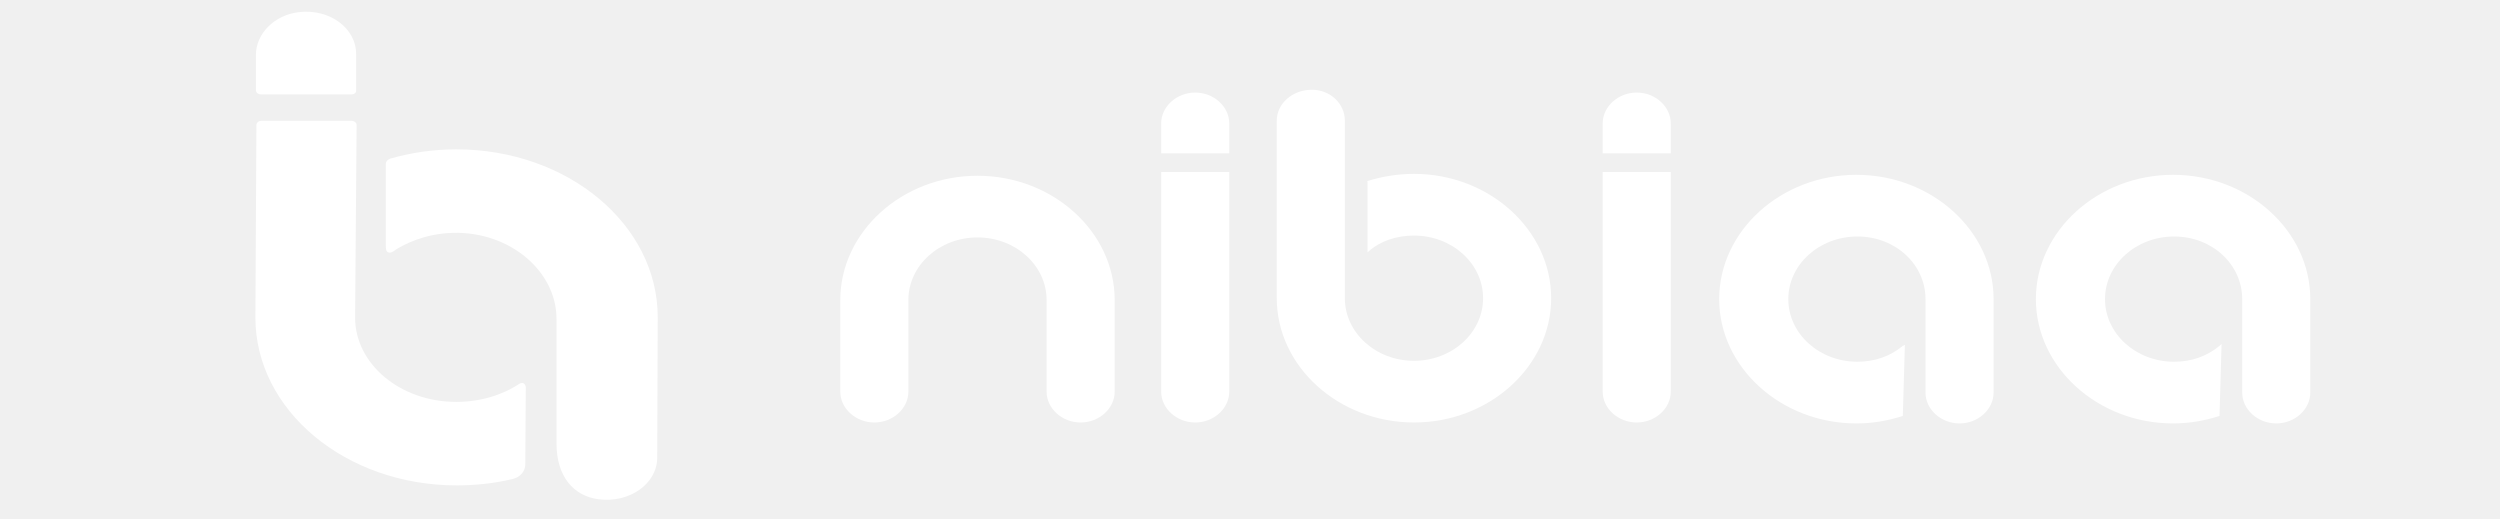
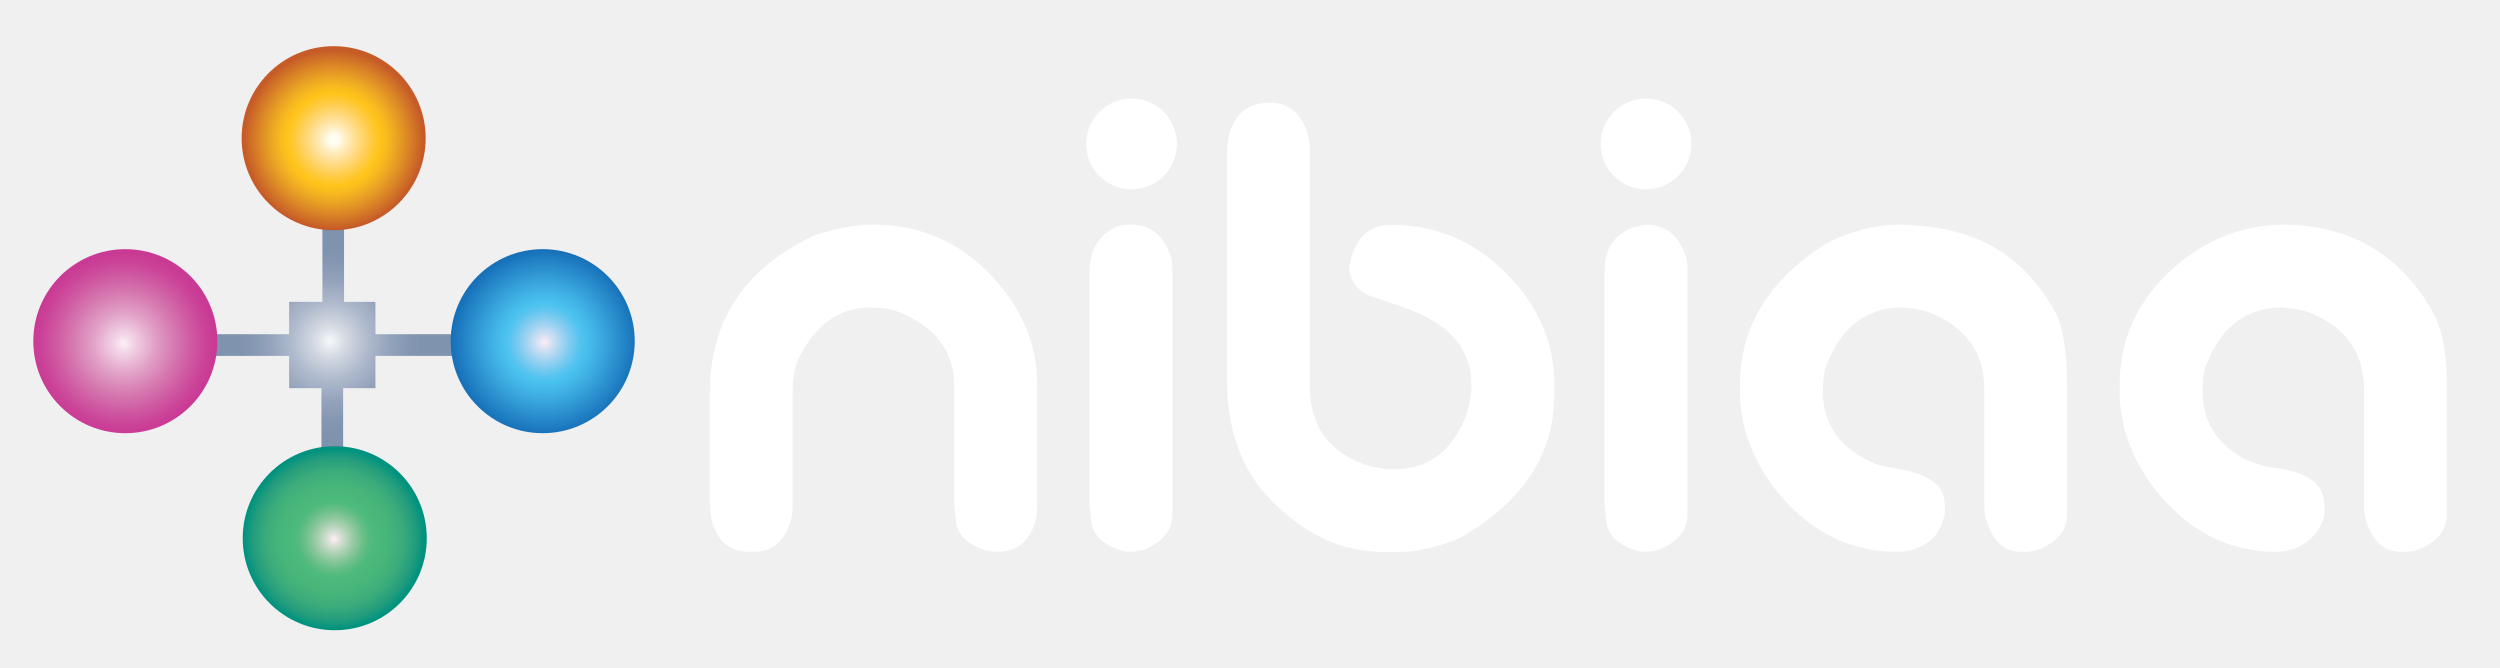
- <svg xmlns="http://www.w3.org/2000/svg" id="svg2" height="320" width="1543.4" version="1.1" viewBox="0 0 1543.427 320">
-   <defs id="defs76" />
-   <g id="Layer_2-2" transform="matrix(3.36585,0,0,2.734604,-298.9935,-1056.212)" style="fill:#0000ff">
-     <path class="st0" d="m 314.304,474.659 c 0,3.798 -2.838,6.963 -6.244,6.963 -3.406,0 -6.244,-3.165 -6.244,-6.963 v -49.588 h 12.488 z" id="path123" style="fill:#ffffff;stroke-width:1.998" />
-     <path class="st0" d="m 314.304,420.85 h -12.488 v -6.752 c 0,-3.798 2.838,-6.963 6.244,-6.963 3.406,0 6.244,3.165 6.244,6.963 z" id="path125" style="fill:#ffffff;stroke-width:1.998" />
-     <g id="g129" style="fill:#ffffff" transform="matrix(1.892137,0,0,2.110123,-194.1027,-520.4757)">
-       <path class="st0" d="m 282,449.1 c 1.4,-0.5 3,-0.8 4.6,-0.8 7.3,0 13.3,6 13.3,13.3 0,7.3 -6,13.3 -13.3,13.3 -7.3,0 -13.3,-6 -13.3,-13.3 v -19 c 0,-1.8 1.5,-3.3 3.4,-3.3 1.8,0 3.2,1.5 3.2,3.3 v 19 c 0,3.7 3,6.7 6.7,6.7 3.7,0 6.7,-3 6.7,-6.7 0,-3.7 -3,-6.7 -6.7,-6.7 -1.7,0 -3.3,0.6 -4.4,1.7 0,0 -0.1,0.1 -0.1,0.1 v -7.6 z" id="path127" style="fill:#ffffff" />
-     </g>
-     <path class="st0" d="m 395.287,474.659 c 0,3.798 -2.838,6.963 -6.244,6.963 -3.406,0 -6.244,-3.165 -6.244,-6.963 v -49.588 h 12.488 z" id="path131" style="fill:#ffffff;stroke-width:1.998" />
-     <path class="st0" d="m 395.287,420.85 h -12.488 v -6.752 c 0,-3.798 2.838,-6.963 6.244,-6.963 3.406,0 6.244,3.165 6.244,6.963 z" id="path133" style="fill:#ffffff;stroke-width:1.998" />
-     <g id="g137" style="fill:#ffffff" transform="matrix(1.892137,0,0,2.110123,-191.854,-520.4757)">
-       <path class="st0" d="m 332.8,474.2 c -1.4,0.5 -2.9,0.8 -4.5,0.8 -7.3,0 -13.3,-6 -13.3,-13.3 0,-7.3 6,-13.3 13.3,-13.3 7.3,0 13.3,6 13.3,13.3 v 10 c 0,1.8 -1.5,3.3 -3.3,3.3 -1.8,0 -3.3,-1.5 -3.3,-3.3 v -10 c 0,-3.7 -2.9,-6.7 -6.6,-6.7 -3.7,0 -6.7,3 -6.7,6.7 0,3.7 3,6.7 6.7,6.7 1.7,0 3.2,-0.6 4.4,-1.7 0.1,0 0.1,-0.1 0.2,-0.1 z" id="path135" style="fill:#ffffff" />
-     </g>
-     <g id="g141" style="fill:#ffffff" transform="matrix(1.892137,0,0,2.110123,-191.854,-520.4757)">
-       <path class="st0" d="m 363.5,474.2 c -1.4,0.5 -2.9,0.8 -4.5,0.8 -7.3,0 -13.3,-6 -13.3,-13.3 0,-7.3 6,-13.3 13.3,-13.3 7.3,0 13.3,6 13.3,13.3 v 10 c 0,1.8 -1.5,3.3 -3.3,3.3 -1.8,0 -3.3,-1.5 -3.3,-3.3 v -10 c 0,-3.7 -2.9,-6.7 -6.6,-6.7 -3.7,0 -6.7,3 -6.7,6.7 0,3.7 3,6.7 6.7,6.7 1.7,0 3.2,-0.6 4.4,-1.7 0.1,-0.1 0.1,-0.1 0.2,-0.2 z" id="path139" style="fill:#ffffff" />
-     </g>
-     <g id="g147-5" transform="matrix(0.9235712,0,0,0.9471408,-105.3742,110.9041)" style="fill:#ffffff">
-       <path class="st0" d="m 313.4,382.2 c -3.4,2.7 -7.8,4.3 -12.5,4.3 -11.1,0 -20.1,-9 -20.1,-20.1 l 0.3,-45.9 c 0,-0.6 -0.5,-1 -1,-1 h -17.9 c -0.6,0 -1,0.5 -1,1 l -0.2,45.9 c 0,22.1 17.9,40 40,40 3.8,0 7.5,-0.5 11,-1.5 1.6,-0.4 2.6,-1.9 2.6,-3.5 l 0.1,-18.5 c 0,0 -0.1,-0.6 -0.4,-0.8 -0.4,-0.3 -0.9,0.1 -0.9,0.1 z" id="path143-9" style="fill:#ffffff" />
-       <path class="st0" d="m 286.9,349 c 0,0.8 0,1.6 0.4,1.8 0.5,0.3 1,0 1.7,-0.7 3.2,-2.3 7.1,-3.8 11.3,-3.9 11.3,-0.3 20.5,9.2 20.5,20.5 v 29.7 c 0,7.9 3.4,12.5 8.3,13.3 6.3,1 11.7,-3.8 11.7,-9.9 l 0.1,-33.5 c 0,-22.1 -17.9,-40 -40,-40 -4.6,0 -9,0.8 -13.1,2.2 -0.5,0.2 -0.9,0.7 -0.9,1.3 z" id="path145-5" style="fill:#ffffff" />
-     </g>
-     <path class="st0" d="M 153.318,407.549 H 136.694 c -0.462,0 -0.924,-0.379 -0.924,-0.947 v -7.956 c 0,-4.736 3.325,-8.998 7.85,-9.661 5.726,-0.852 10.529,3.694 10.529,9.377 v 8.24 c 0.092,0.568 -0.369,0.947 -0.831,0.947 z" id="path149-7" style="fill:#ffffff;stroke-width:0.935" />
-     <path class="st0" d="m 268.124,439.842 c -7.001,0 -12.677,6.33 -12.677,14.138 v 20.679 c 0,3.798 -2.838,6.963 -6.244,6.963 -3.406,0 -6.244,-3.165 -6.244,-6.963 v -20.679 c 0,-15.404 11.353,-28.065 25.165,-28.065 v 0 c 13.813,0 25.165,12.661 25.165,28.065 v 20.679 c 0,3.798 -2.838,6.963 -6.244,6.963 -3.406,0 -6.244,-3.165 -6.244,-6.963 v -20.679 c 0,-7.807 -5.676,-14.138 -12.677,-14.138 z" id="path151" style="fill:#ffffff;stroke-width:1.998" />
-   </g>
+ <svg xmlns="http://www.w3.org/2000/svg" version="1.1" id="Layer_1" x="0px" y="0px" viewBox="0 0 1804.45 481.58" style="enable-background:new 0 0 1804.45 481.58;" xml:space="preserve">
+   <defs id="defs126" />
+   <style type="text/css" id="style2">
+ 	.st0{fill:url(#SVGID_1_);}
+ 	.st1{fill:url(#SVGID_00000073711944475704868070000017545263156792777639_);}
+ 	.st2{fill:url(#SVGID_00000049223462491863911740000017420933973771677116_);}
+ 	.st3{fill:url(#SVGID_00000090275194044296524390000001749306521659272587_);}
+ 	.st4{fill:url(#SVGID_00000144320542214637687680000015421594050108461208_);}
+ </style>
+   <path d="M629.98,162.14c42.04,0,75.87,18.97,101.47,56.9c11.38,18.34,17.07,37.3,17.07,56.9v91.42c0,3.32-0.43,6.66-1.44,9.82  c-4.48,14.06-13.49,21.09-27.01,21.09l0,0c-3.49,0-6.99-0.47-10.3-1.59c-13.37-4.54-20.05-12.54-20.05-24.01l-0.61-4.26  c-0.23-1.58-0.34-3.18-0.34-4.78v-84.84c0-25.57-14.03-43.7-42.09-54.38c-2.88-1.1-5.94-1.68-9.02-1.9l-6.93-0.5  c-1.14-0.08-2.29-0.13-3.43-0.1c-21.92,0.59-38.73,12.6-50.44,36.01c-3.16,5.85-4.74,14.38-4.74,25.6v82.82  c0,3.34-0.45,6.69-1.45,9.87c-4.63,14.71-13.31,22.06-26.05,22.06h-3.79c-15.57,0-24.92-9.25-28.06-27.74  c-0.29-1.72-0.39-3.48-0.39-5.22v-81.78c0-51.49,24.5-89.05,73.5-112.68c1.56-0.75,3.22-1.4,4.88-1.91  C605.53,164.41,618.6,162.14,629.98,162.14z" id="path4" style="fill:#ffffff" />
+   <path d="M822.03,74.26c9.97,1.49,17.45,8.35,22.45,20.59c1.15,2.81,1.72,5.84,1.72,8.87v3.42c0,10.57-6.54,18.76-19.62,24.55  c-3,1.33-6.27,2-9.55,2h-1.18c-16.26,0-25.94-9.34-29.05-28.04c-0.25-1.52-0.37-3.09-0.26-4.63c0.77-10.35,6.78-18.32,18.03-23.91  c1.8-0.89,3.74-1.45,5.72-1.81l4.58-0.83C817.23,74.04,819.66,73.91,822.03,74.26z M820.49,162.42  c12.49,1.56,20.81,9.65,24.95,24.29c0.55,1.93,0.75,3.95,0.75,5.95v179.06c0,10.46-6.31,18.58-18.93,24.37  c-1.89,0.87-3.93,1.39-5.99,1.68l-1.88,0.27c-1.1,0.16-2.22,0.24-3.33,0.24l0,0c-2.04,0-4.08-0.22-6.04-0.78  c-15.09-4.36-22.63-12.63-22.63-24.82l-0.71-4.98c-0.16-1.1-0.24-2.22-0.24-3.33V195.34c0-15.09,6.9-26.01,19.1-31.62  c1.02-0.47,1.64-0.56,3.88-1.06l3.21-0.4C816.17,161.96,817.88,162.1,820.49,162.42z" id="path6" style="fill:#ffffff" />
+   <path d="M1193.78,74.26c9.97,1.49,17.45,8.35,22.45,20.59c1.15,2.81,1.72,5.84,1.72,8.87v3.42c0,10.57-6.54,18.76-19.62,24.55  c-3,1.33-6.27,2-9.55,2h-1.18c-16.26,0-25.9-6.3-29.01-24.99c-0.25-1.52-0.42-6.14-0.3-7.68c0.77-10.35,6.78-18.32,18.03-23.91  c1.8-0.89,3.74-1.45,5.72-1.81l4.58-0.83C1188.97,74.04,1191.4,73.91,1193.78,74.26z M1192.23,162.42  c12.49,1.56,20.81,9.65,24.95,24.29c0.55,1.93,0.75,3.95,0.75,5.95v179.06c0,10.46-6.31,18.58-18.93,24.37  c-1.89,0.87-3.93,1.39-5.99,1.68l-1.88,0.27c-1.1,0.16-2.22,0.24-3.33,0.24h0c-2.04,0-4.08-0.22-6.04-0.78  c-15.09-4.36-22.63-12.63-22.63-24.82l-0.71-4.98c-0.16-1.1-0.24-2.22-0.24-3.33V195.34c0-15.09,6.34-25.28,19.01-30.57  c1.21-0.51,2.49-0.86,3.77-1.15l3.42-0.76C1186.97,162.28,1189.63,162.1,1192.23,162.42z" id="path8" style="fill:#ffffff" />
+   <path d="M1373.46,162.14c54.34,1.8,87.03,22.41,109.51,62.38c6.85,10.58,9.03,36.09,9.03,52.37v94.83c0,9.83-5.58,17.6-16.74,23.31  c-2.96,1.52-6.21,2.46-9.5,2.93l0,0c-1.47,0.21-2.95,0.32-4.44,0.32h-2.51c-12.36,0-20.8-7.84-25.32-23.53  c-0.82-2.85-1.23-5.82-1.23-8.79l0-84.33c0-27.74-13.82-46.66-41.46-56.77c-2.05-0.75-4.21-1.23-6.37-1.52l-8.46-1.13  c-1.67-0.22-3.37-0.35-5.05-0.29c-24.92,0.89-42.56,15.01-52.9,42.34c-1.02,2.68-1.56,5.53-1.76,8.39l-0.47,6.66  c-0.13,1.79-0.17,2.83-0.15,3.85c0.52,23.91,12.98,41.03,37.4,51.39c2.91,1.24,6.02,1.95,9.15,2.44  c20.39,3.17,28.2,6.56,34.21,11.56c7.01,6.1,7.41,11.61,7.41,20.3v1.9c-2.74,11.6-7.01,18.09-15.95,22.99  c-5.7,3.13-12.19,4.51-18.68,4.51h-0.46c-32.61,0-60.47-13.5-83.57-40.52c-13.85-16.19-23.83-35.54-27.61-56.52  c-1.11-6.18-1.67-12.09-1.67-17.72v-5.69c0-41.75,20.72-75.73,62.18-101.93c1.53-0.97,3.19-1.78,4.83-2.52  C1340.54,165.4,1357.62,161.62,1373.46,162.14z" id="path10" style="fill:#ffffff" />
+   <path d="M1647.53,162.14c46.31,0,83.99,19.31,109.12,64.19c7.59,15.33,9.42,34.28,9.42,50.56v94.83c0,9.83-5.58,17.6-16.74,23.31  c-2.96,1.52-6.21,2.46-9.5,2.93l0,0c-1.47,0.21-2.95,0.32-4.44,0.32h-2.51c-12.36,0-20.8-7.84-25.32-23.53  c-0.82-2.85-1.23-5.82-1.23-8.79l0-84.33c0-27.74-13.82-46.66-41.46-56.77c-2.05-0.75-4.21-1.23-6.37-1.52l-8.46-1.13  c-1.67-0.22-3.37-0.35-5.06-0.29c-24.92,0.89-42.56,15.01-52.9,42.35c-1.01,2.68-1.56,5.53-1.76,8.39l-0.48,6.66  c-0.13,1.8-0.17,2.83-0.15,3.86c0.44,20.45,9.63,35.94,27.57,46.47c7.48,4.4,15.93,6.85,24.53,8.02c16.17,2.2,22.7,5.55,28.85,10.24  c6.1,5.57,7.24,12.26,7.24,20.96l-0.51,3.89c-0.46,2.06-1.23,4.19-2.26,6.3c-5.88,12.03-18.57,19.22-31.96,19.22h-0.36  c-32.61,0-60.47-13.5-83.57-40.51c-13.85-16.2-23.84-35.55-27.61-56.52c-1.11-6.18-1.67-12.09-1.67-17.72v-5.69  c0-32.5,12.56-60.29,37.68-83.37c16.67-15.32,37.21-26.16,59.46-30.35C1634.07,162.8,1640.89,162.14,1647.53,162.14z" id="path12" style="fill:#ffffff" />
+   <path d="M916.93,74.06c9.23,0,16.6,4.03,22.1,12.1c4.37,6.41,6.35,14.16,6.35,21.91V278.9c0,23.93,9.73,41.2,29.18,51.82  c8.24,4.5,17.43,6.99,26.77,7.92h0h5.69c18.25,0,32.62-7.62,43.1-22.85c7.09-10.31,10.95-22.51,11.91-34.99v0v-2.84  c0-25.13-14.54-43.15-43.62-54.05c-13.82-5.68-21.73-7.17-30.62-10.81c-8.23-3.37-13.89-11.37-13.95-20.27l0-0.21  c3.63-20.23,13.75-30.35,30.35-30.35c37.61,0,69.23,16.12,94.83,48.36c15.17,20.39,22.76,42.2,22.76,65.43v9.48  c0,42.2-22.44,76.34-67.33,102.42c-16.12,6.96-31.29,10.43-45.52,10.43h-10.43c-29.72,0-56.58-12.33-80.61-36.98  c-21.5-21.49-32.24-50.58-32.24-87.25V111.64c0-3.58,0.19-7.17,0.83-10.69C889.71,83.02,899.86,74.06,916.93,74.06z" id="path14" style="fill:#ffffff" />
+   <circle cx="816.73" cy="103.88" r="32.78" id="circle16" style="fill:#ffffff" />
+   <circle cx="1188.07" cy="103.88" r="32.78" id="circle18" style="fill:#ffffff" />
+   <radialGradient id="SVGID_1_" cx="238.122" cy="246.249" r="92.36" gradientUnits="userSpaceOnUse">
+     <stop offset="8.043184e-03" style="stop-color:#F3F7F9" id="stop20" />
+     <stop offset="0.118" style="stop-color:#D6DBE4" id="stop22" />
+     <stop offset="0.303" style="stop-color:#AEB9CC" id="stop24" />
+     <stop offset="0.469" style="stop-color:#94A3BB" id="stop26" />
+     <stop offset="0.609" style="stop-color:#8597B2" id="stop28" />
+     <stop offset="0.708" style="stop-color:#7F93AF" id="stop30" />
+   </radialGradient>
+   <polygon class="st0" points="333.17,241.22 333.17,256.86 270.98,256.86 270.98,280.18 247.66,280.18 247.66,335.83 232.02,335.83   232.02,280.18 208.7,280.18 208.7,256.86 143.07,256.86 143.07,241.22 208.7,241.22 208.7,217.87 232.71,217.87 232.71,156.66   248.33,156.66 248.33,217.87 270.98,217.87 270.98,241.22 " id="polygon33" />
+   <radialGradient id="SVGID_00000129203836781694822460000006390568805972796814_" cx="240.825" cy="100.774" r="64.569" gradientUnits="userSpaceOnUse">
+     <stop offset="0.049" style="stop-color:#FFFDF2" id="stop35" />
+     <stop offset="0.172" style="stop-color:#FFE8B2" id="stop37" />
+     <stop offset="0.295" style="stop-color:#FFD87B" id="stop39" />
+     <stop offset="0.397" style="stop-color:#FFCD4D" id="stop41" />
+     <stop offset="0.474" style="stop-color:#FFC72B" id="stop43" />
+     <stop offset="0.517" style="stop-color:#FFC41A" id="stop45" />
+     <stop offset="0.583" style="stop-color:#F9BC1E" id="stop47" />
+     <stop offset="0.686" style="stop-color:#EDA823" id="stop49" />
+     <stop offset="0.813" style="stop-color:#DD8B26" id="stop51" />
+     <stop offset="0.958" style="stop-color:#CB6727" id="stop53" />
+     <stop offset="1" style="stop-color:#C65B28" id="stop55" />
+   </radialGradient>
+   <circle style="fill:url(#SVGID_00000129203836781694822460000006390568805972796814_);" cx="240.82" cy="99.75" r="66.42" id="circle58" />
+   <radialGradient id="SVGID_00000039815194632815794430000001900237238569290167_" cx="89.307" cy="247.904" r="65.211" gradientUnits="userSpaceOnUse">
+     <stop offset="8.043184e-03" style="stop-color:#FDEDF4" id="stop60" />
+     <stop offset="0.089" style="stop-color:#F4D8E9" id="stop62" />
+     <stop offset="0.335" style="stop-color:#E2A2C8" id="stop64" />
+     <stop offset="0.558" style="stop-color:#D67AB1" id="stop66" />
+     <stop offset="0.75" style="stop-color:#CF5AA2" id="stop68" />
+     <stop offset="0.904" style="stop-color:#CB4398" id="stop70" />
+     <stop offset="1" style="stop-color:#C93A95" id="stop72" />
+   </radialGradient>
+   <circle style="fill:url(#SVGID_00000039815194632815794430000001900237238569290167_);" cx="90.46" cy="246.25" r="66.42" id="circle75" />
+   <radialGradient id="SVGID_00000093877177837186022340000015456694378651029406_" cx="392.987" cy="247.065" r="66.366" gradientUnits="userSpaceOnUse">
+     <stop offset="0" style="stop-color:#FDEDF4" id="stop77" />
+     <stop offset="0.068" style="stop-color:#DAE2F3" id="stop79" />
+     <stop offset="0.188" style="stop-color:#A4D4F1" id="stop81" />
+     <stop offset="0.293" style="stop-color:#79CAF0" id="stop83" />
+     <stop offset="0.378" style="stop-color:#58C4F0" id="stop85" />
+     <stop offset="0.431" style="stop-color:#4AC2EF" id="stop87" />
+     <stop offset="0.531" style="stop-color:#43B6E8" id="stop89" />
+     <stop offset="0.73" style="stop-color:#3199D5" id="stop91" />
+     <stop offset="1" style="stop-color:#1771B9" id="stop93" />
+   </radialGradient>
+   <circle style="fill:url(#SVGID_00000093877177837186022340000015456694378651029406_);" cx="391.71" cy="246.25" r="66.42" id="circle96" />
+   <radialGradient id="SVGID_00000018926571816506027210000005164006588569812887_" cx="241.165" cy="388.974" r="65.211" gradientUnits="userSpaceOnUse">
+     <stop offset="8.043184e-03" style="stop-color:#FDEDF4" id="stop98" />
+     <stop offset="0.052" style="stop-color:#E2E3DE" id="stop100" />
+     <stop offset="0.15" style="stop-color:#B2D3B8" id="stop102" />
+     <stop offset="0.242" style="stop-color:#8BC79C" id="stop104" />
+     <stop offset="0.324" style="stop-color:#6BBF89" id="stop106" />
+     <stop offset="0.393" style="stop-color:#54BB7E" id="stop108" />
+     <stop offset="0.441" style="stop-color:#4BBA7A" id="stop110" />
+     <stop offset="0.595" style="stop-color:#48B57A" id="stop112" />
+     <stop offset="0.747" style="stop-color:#3CAC7B" id="stop114" />
+     <stop offset="0.897" style="stop-color:#249D7D" id="stop116" />
+     <stop offset="1" style="stop-color:#00927F" id="stop118" />
+   </radialGradient>
+   <circle style="fill:url(#SVGID_00000018926571816506027210000005164006588569812887_);" cx="241.61" cy="388.47" r="66.42" id="circle121" />
</svg>
